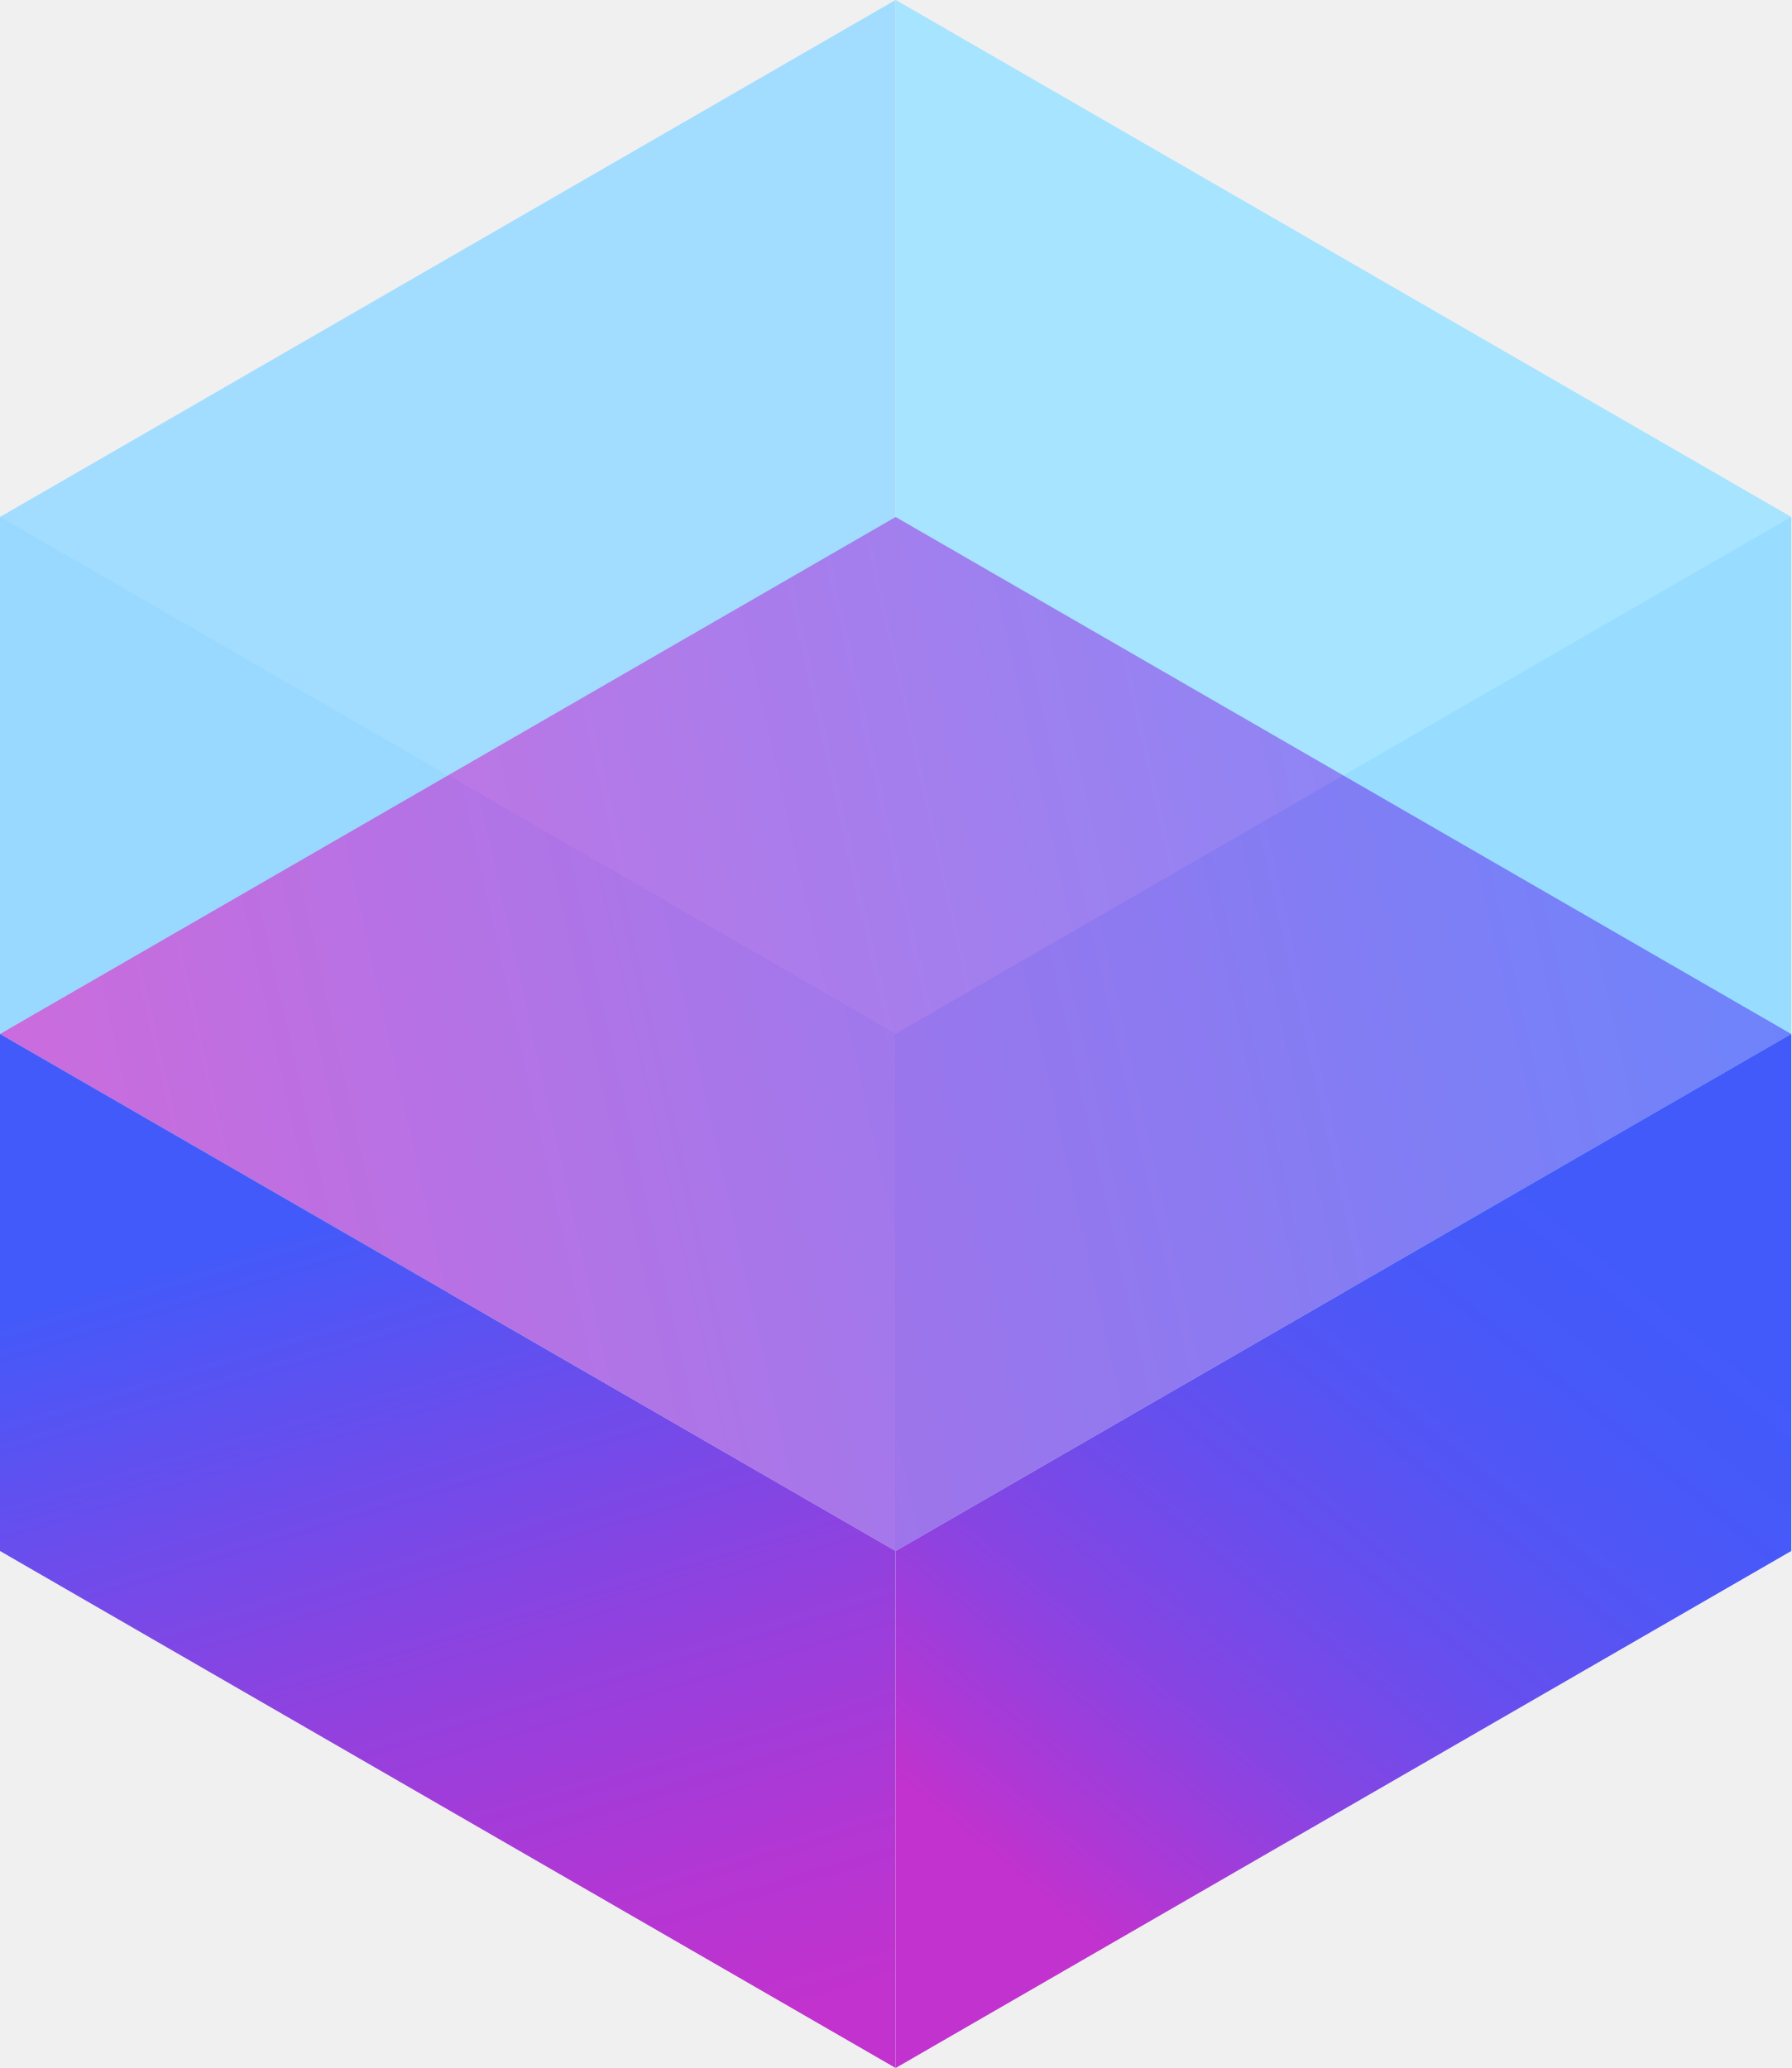
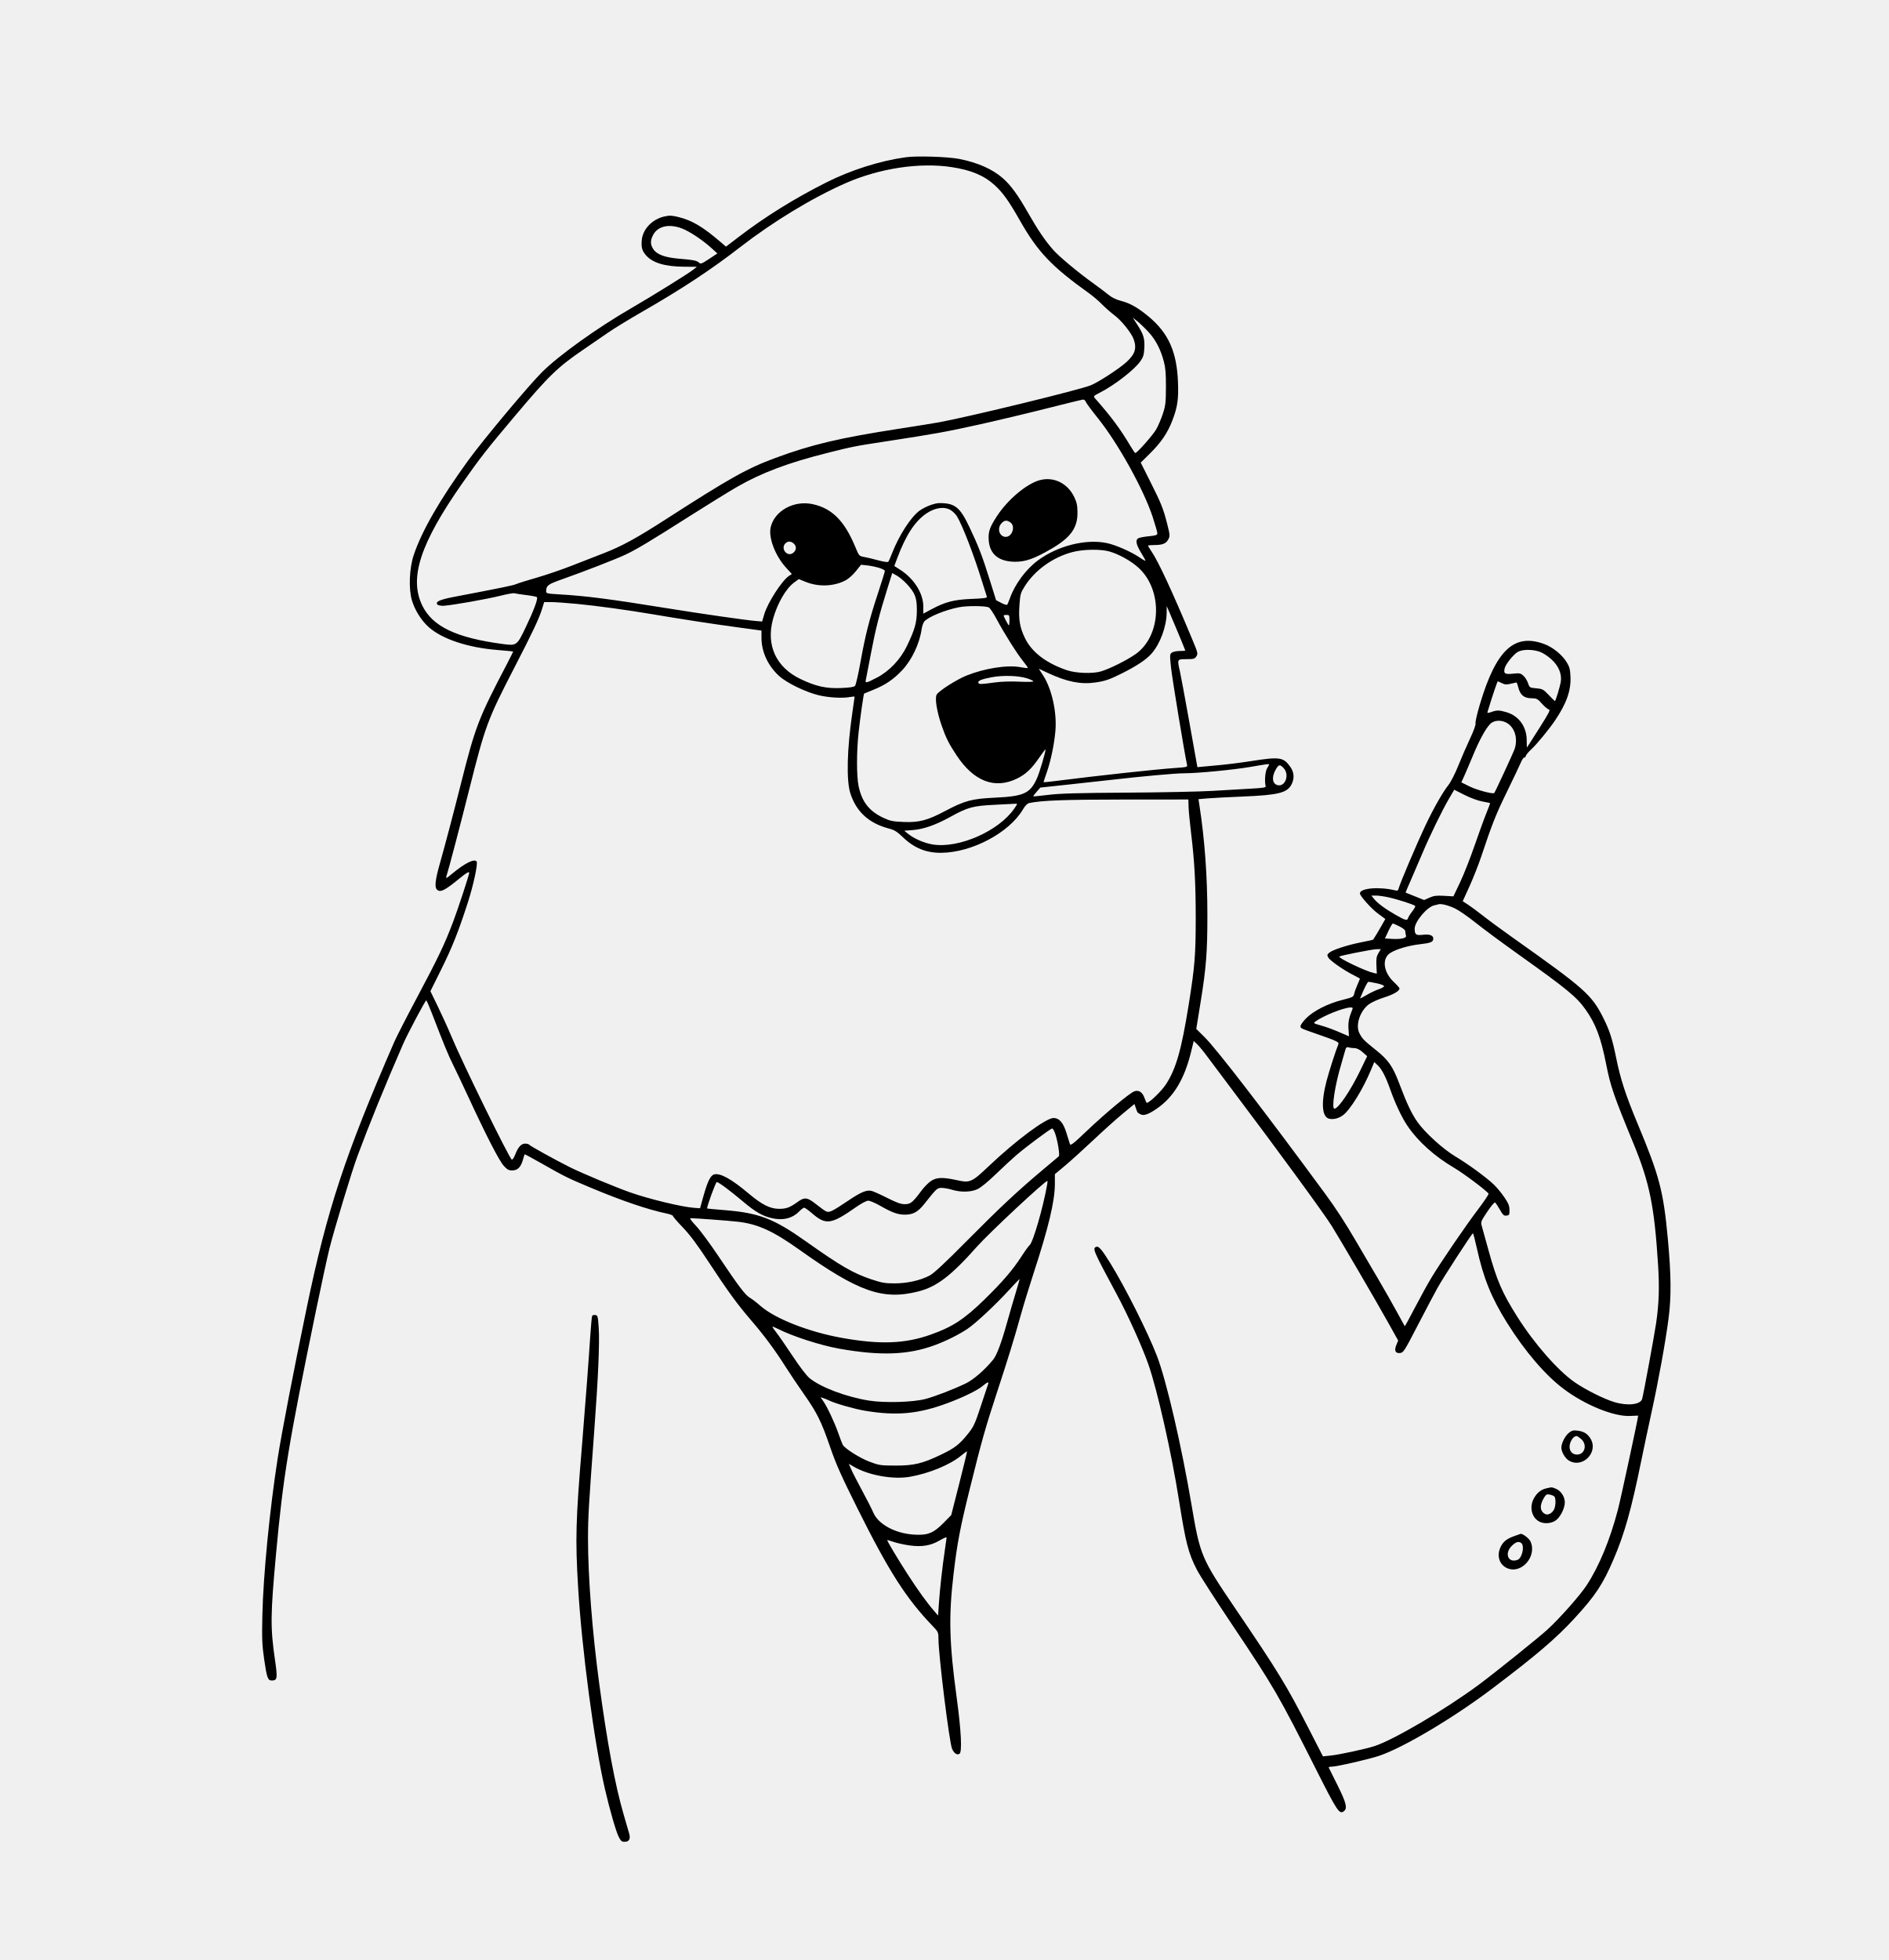
- <svg xmlns="http://www.w3.org/2000/svg" viewBox="0 0 745.2 860.48">
-   <defs>
-     <style>.cls-1{fill:#80d8ff;}.cls-2{fill:#7acfff;}.cls-3{fill:url(#linear-gradient);}.cls-4{fill:#e4f0fe;}.cls-4,.cls-6,.cls-8{opacity:0.3;}.cls-5{fill:url(#linear-gradient-2);}.cls-6{fill:#d0e6ff;}.cls-7{fill:url(#linear-gradient-3);}.cls-8{fill:#fff;}</style>
-     <linearGradient id="linear-gradient" x1="13.95" y1="510.41" x2="741.2" y2="347.85" gradientUnits="userSpaceOnUse">
-       <stop offset="0" stop-color="#c132ce" />
-       <stop offset="1" stop-color="#425afa" />
-     </linearGradient>
-     <linearGradient id="linear-gradient-2" x1="143.26" y1="502.2" x2="250.53" y2="859.03" gradientUnits="userSpaceOnUse">
-       <stop offset="0" stop-color="#425afa" />
-       <stop offset="0.16" stop-color="#5a52f2" />
-       <stop offset="0.55" stop-color="#9241de" />
-       <stop offset="0.84" stop-color="#b436d3" />
-       <stop offset="1" stop-color="#c132ce" />
-     </linearGradient>
-     <linearGradient id="linear-gradient-3" x1="438.57" y1="792.99" x2="676.22" y2="501.42" gradientUnits="userSpaceOnUse">
-       <stop offset="0" stop-color="#c132ce" />
-       <stop offset="0.1" stop-color="#ab39d6" />
-       <stop offset="0.28" stop-color="#8545e3" />
-       <stop offset="0.47" stop-color="#684eed" />
-       <stop offset="0.65" stop-color="#5355f4" />
-       <stop offset="0.83" stop-color="#4659f9" />
-       <stop offset="1" stop-color="#425afa" />
-     </linearGradient>
-   </defs>
-   <g id="Layer_2" data-name="Layer 2">
-     <g id="Layer_1-2" data-name="Layer 1">
-       <polygon class="cls-1" points="745.2 645.36 372.6 430.24 372.6 0 745.2 215.12 745.2 645.36" />
-       <polygon class="cls-2" points="0 645.36 372.6 430.24 372.6 0 0 215.12 0 645.36" />
-       <polygon class="cls-3" points="372.6 645.36 745.2 430.24 372.6 215.12 0 430.24 372.6 645.36" />
-       <polygon class="cls-4" points="372.6 860.48 0 645.36 0 215.12 372.6 430.24 372.6 860.48" />
-       <polygon class="cls-5" points="0 645.36 372.6 860.48 372.6 860.48 372.6 645.36 0 430.24 0 645.36" />
-       <polygon class="cls-6" points="372.6 860.48 745.2 645.36 745.2 215.12 372.6 430.24 372.6 860.48" />
-       <polygon class="cls-7" points="745.2 645.36 372.6 860.48 372.6 860.48 372.6 645.36 745.2 430.24 745.2 645.36" />
-       <polygon class="cls-8" points="372.6 430.24 745.2 215.12 372.6 0 0 215.12 372.6 430.24" />
-     </g>
-   </g>
+ <svg xmlns="http://www.w3.org/2000/svg" id="svg" version="1.1" width="1622" height="1683">
+   <path d="M778.000 135.021 C 755.781 138.102,731.050 145.928,709.797 156.602 C 682.481 170.321,657.294 185.975,634.514 203.392 L 623.528 211.791 618.684 207.646 C 603.395 194.562,594.385 189.249,582.517 186.321 C 576.996 184.958,575.065 184.891,570.541 185.903 C 560.275 188.201,552.122 196.672,551.229 205.970 C 550.624 212.261,551.365 215.092,554.630 218.972 C 560.341 225.759,571.140 228.974,588.434 229.036 L 598.500 229.072 595.793 231.286 C 591.722 234.616,560.686 253.911,542.001 264.728 C 512.879 281.588,480.295 304.922,465.693 319.375 C 454.346 330.606,414.753 377.926,402.184 395.279 C 377.814 428.923,362.418 455.636,355.374 476.500 C 351.528 487.890,350.831 505.794,353.847 515.722 C 356.448 524.287,362.187 533.278,368.589 538.821 C 380.205 548.878,401.785 556.024,426.755 558.082 C 434.315 558.705,440.597 559.301,440.717 559.407 C 440.836 559.513,438.469 564.302,435.458 570.050 C 410.848 617.024,408.307 623.632,395.864 673.000 C 389.224 699.350,382.582 724.491,377.444 742.725 C 373.845 755.501,373.177 761.777,375.200 763.800 C 378.088 766.688,381.973 764.750,395.302 753.777 C 400.509 749.490,403.000 748.098,403.000 749.476 C 403.000 751.137,393.288 780.700,389.195 791.500 C 381.853 810.871,376.374 822.362,358.393 856.108 C 349.422 872.942,340.538 890.267,338.650 894.608 C 296.346 991.869,280.982 1038.476,263.526 1122.500 C 251.960 1178.167,242.007 1229.760,238.475 1252.343 C 231.650 1295.991,226.093 1352.791,225.350 1386.500 C 224.891 1407.326,225.093 1412.386,226.880 1424.760 C 229.177 1440.661,230.015 1443.000,233.413 1443.000 C 238.209 1443.000,238.491 1441.178,236.166 1425.212 C 232.144 1397.590,232.249 1386.920,237.057 1334.500 C 243.161 1267.941,247.763 1239.906,271.361 1125.500 C 276.012 1102.950,281.235 1078.875,282.968 1072.000 C 287.307 1054.779,302.155 1005.760,306.896 993.000 C 317.449 964.599,330.534 932.477,346.207 896.500 C 349.945 887.920,365.273 859.025,366.095 859.010 C 366.422 859.005,368.635 864.063,371.013 870.250 C 381.152 896.633,385.112 906.266,388.978 913.956 C 391.234 918.442,397.358 931.361,402.588 942.665 C 417.548 974.996,428.705 996.668,432.626 1001.007 C 435.599 1004.298,436.885 1005.000,439.942 1005.000 C 444.532 1005.000,447.309 1002.266,449.085 996.000 C 449.787 993.525,450.464 991.353,450.591 991.173 C 450.717 990.993,457.499 994.647,465.660 999.293 C 484.695 1010.127,487.330 1011.432,506.266 1019.393 C 533.838 1030.986,556.104 1038.579,572.750 1042.066 C 575.638 1042.671,578.000 1043.615,578.000 1044.165 C 578.000 1044.715,581.806 1049.120,586.457 1053.956 C 592.535 1060.273,598.767 1068.621,608.606 1083.623 C 624.936 1108.525,633.284 1119.970,645.262 1133.883 C 656.357 1146.770,665.588 1159.220,674.638 1173.500 C 678.471 1179.550,685.569 1190.125,690.411 1197.000 C 701.714 1213.050,705.467 1220.625,712.994 1242.577 C 717.959 1257.057,722.439 1267.122,736.320 1294.973 C 763.296 1349.102,778.138 1372.357,800.750 1395.927 C 805.891 1401.285,806.001 1401.525,806.026 1407.450 C 806.086 1421.681,815.409 1496.727,817.744 1501.785 C 819.516 1505.622,821.979 1507.252,824.054 1505.960 C 826.463 1504.461,825.555 1486.216,821.640 1457.473 C 815.246 1410.536,814.678 1387.828,818.990 1351.500 C 822.169 1324.708,824.580 1312.095,833.062 1277.872 C 843.118 1237.301,846.282 1226.070,855.985 1196.500 C 866.049 1165.832,870.768 1150.527,876.493 1130.000 C 879.023 1120.925,883.973 1104.725,887.491 1094.000 C 900.489 1054.379,906.000 1031.322,906.000 1016.557 L 906.000 1008.215 914.750 1000.913 C 919.563 996.896,930.475 987.025,939.000 978.977 C 947.525 970.930,958.967 960.665,964.427 956.168 L 974.355 947.991 975.585 951.570 C 976.980 955.627,976.759 955.344,979.727 956.888 C 982.389 958.272,986.498 956.817,993.464 952.025 C 1007.969 942.045,1017.257 926.679,1022.985 903.185 L 1025.256 893.871 1028.224 896.685 C 1029.856 898.233,1033.511 902.648,1036.346 906.495 C 1039.181 910.342,1048.967 923.396,1058.093 935.503 C 1096.862 986.931,1137.017 1041.826,1143.677 1052.500 C 1151.211 1064.576,1181.448 1116.328,1191.760 1134.797 L 1200.859 1151.094 1199.385 1154.620 C 1197.288 1159.639,1198.338 1162.195,1202.335 1161.807 C 1205.386 1161.511,1205.939 1160.652,1217.668 1138.000 C 1224.360 1125.075,1231.968 1110.675,1234.575 1106.000 C 1239.863 1096.514,1264.184 1059.028,1265.061 1059.011 C 1265.370 1059.005,1266.879 1064.737,1268.415 1071.750 C 1274.031 1097.398,1280.928 1114.412,1294.482 1136.048 C 1309.735 1160.395,1327.104 1180.669,1342.925 1192.592 C 1361.227 1206.384,1386.037 1216.493,1399.964 1215.834 C 1403.836 1215.650,1407.003 1215.520,1407.002 1215.545 C 1406.872 1218.142,1391.923 1287.487,1389.565 1296.435 C 1382.679 1322.558,1373.405 1344.952,1362.738 1361.213 C 1356.942 1370.049,1339.550 1389.683,1328.934 1399.374 C 1321.242 1406.397,1283.396 1436.784,1269.942 1446.740 C 1241.266 1467.962,1197.044 1493.968,1180.500 1499.340 C 1172.817 1501.835,1150.281 1506.694,1142.869 1507.454 L 1136.238 1508.134 1124.057 1484.406 C 1104.697 1446.694,1098.087 1435.885,1060.375 1380.277 C 1031.914 1338.311,1030.689 1335.409,1023.523 1293.000 C 1014.809 1241.437,1001.771 1185.279,993.603 1164.130 C 985.824 1143.987,966.061 1104.711,953.611 1084.654 C 946.296 1072.869,943.667 1069.807,941.557 1070.617 C 938.093 1071.946,938.735 1073.435,959.188 1111.500 C 969.012 1129.783,981.109 1156.619,986.459 1172.000 C 994.078 1193.901,1006.142 1247.456,1012.476 1287.500 C 1018.449 1325.255,1020.607 1333.619,1028.145 1348.232 C 1030.491 1352.779,1043.715 1373.375,1057.532 1394.000 C 1094.492 1449.172,1097.732 1454.752,1130.406 1519.500 C 1148.798 1555.945,1150.438 1558.371,1154.440 1555.050 C 1157.389 1552.603,1156.155 1547.787,1148.789 1532.988 C 1144.822 1525.019,1141.410 1518.162,1141.205 1517.750 C 1141.001 1517.337,1142.146 1517.000,1143.750 1517.000 C 1147.937 1517.000,1176.191 1510.520,1184.746 1507.597 C 1205.737 1500.427,1248.563 1474.952,1281.500 1450.044 C 1319.990 1420.937,1336.162 1407.125,1352.464 1389.433 C 1370.142 1370.247,1376.647 1360.410,1385.829 1338.978 C 1395.210 1317.080,1400.995 1296.585,1409.391 1255.500 C 1411.864 1243.400,1415.917 1224.275,1418.398 1213.000 C 1424.415 1185.653,1430.482 1152.226,1433.099 1132.000 C 1435.498 1113.459,1435.329 1094.818,1432.483 1064.000 C 1428.679 1022.821,1425.281 1009.851,1406.540 965.000 C 1396.246 940.364,1391.756 926.578,1388.051 908.228 C 1384.810 892.181,1382.394 884.696,1377.001 873.987 C 1366.995 854.118,1361.187 848.971,1299.460 805.260 C 1290.087 798.623,1278.612 790.188,1273.960 786.516 C 1269.307 782.844,1263.427 778.491,1260.893 776.844 L 1256.286 773.849 1262.052 761.174 C 1265.224 754.203,1269.705 742.875,1272.010 736.000 C 1281.730 707.012,1284.702 699.504,1294.005 680.424 C 1299.389 669.382,1304.794 658.026,1306.015 655.188 C 1307.236 652.349,1308.599 650.252,1309.045 650.528 C 1309.491 650.804,1310.133 650.158,1310.471 649.092 C 1310.809 648.027,1312.806 645.601,1314.909 643.701 C 1319.599 639.464,1330.205 626.591,1335.672 618.500 C 1345.442 604.041,1349.386 592.838,1348.851 581.068 C 1348.556 574.581,1348.017 572.562,1345.489 568.473 C 1341.616 562.208,1333.698 555.779,1326.573 553.113 C 1300.605 543.397,1285.025 557.888,1271.033 604.770 C 1268.692 612.616,1267.013 619.942,1267.303 621.050 C 1267.624 622.277,1265.765 627.455,1262.552 634.283 C 1259.650 640.452,1255.116 650.892,1252.477 657.483 C 1249.723 664.359,1246.079 671.489,1243.926 674.213 C 1238.947 680.512,1231.227 694.114,1224.061 709.212 C 1217.287 723.486,1202.447 758.372,1201.436 762.399 C 1200.875 764.633,1200.323 765.047,1198.514 764.593 C 1184.894 761.174,1168.000 762.574,1168.000 767.121 C 1168.000 769.315,1177.800 780.278,1183.508 784.468 L 1189.830 789.109 1186.606 794.805 C 1184.007 799.398,1181.017 804.376,1179.379 806.840 C 1179.255 807.027,1174.757 808.032,1169.383 809.072 C 1157.679 811.339,1144.882 815.465,1141.789 817.969 C 1139.795 819.585,1139.690 820.053,1140.844 822.209 C 1142.266 824.865,1154.464 833.347,1162.750 837.440 C 1165.638 838.867,1168.000 840.194,1168.000 840.390 C 1168.000 840.586,1167.024 842.940,1165.832 845.623 C 1164.639 848.305,1163.397 851.784,1163.071 853.354 C 1162.516 856.026,1161.869 856.361,1152.989 858.580 C 1140.570 861.683,1128.103 867.992,1121.863 874.331 C 1119.188 877.048,1117.000 880.062,1117.000 881.029 C 1117.000 883.017,1116.639 882.843,1131.500 888.027 C 1148.552 893.974,1150.294 894.826,1149.443 896.800 C 1147.458 901.405,1141.610 919.567,1139.397 928.000 C 1134.501 946.651,1135.289 959.031,1141.471 960.582 C 1145.244 961.529,1149.856 960.347,1153.635 957.465 C 1159.808 952.757,1170.652 935.150,1177.500 918.719 L 1180.326 911.938 1183.256 914.719 C 1186.882 918.160,1190.195 924.559,1194.147 935.756 C 1198.398 947.801,1204.034 959.687,1208.872 966.811 C 1217.953 980.184,1231.983 992.805,1248.715 1002.652 C 1257.051 1007.558,1276.934 1022.466,1278.482 1024.971 C 1278.780 1025.454,1274.820 1031.396,1269.680 1038.175 C 1258.858 1052.450,1237.825 1083.225,1229.478 1097.000 C 1226.312 1102.225,1219.908 1113.836,1215.247 1122.803 C 1210.586 1131.770,1206.659 1138.970,1206.520 1138.803 C 1206.382 1138.636,1203.210 1132.875,1199.473 1126.000 C 1195.735 1119.125,1188.306 1106.075,1182.963 1097.000 C 1177.621 1087.925,1169.302 1073.750,1164.477 1065.500 C 1155.226 1049.681,1147.235 1037.407,1138.114 1025.000 C 1085.752 953.781,1044.922 900.767,1034.527 890.500 L 1027.439 883.500 1031.171 860.500 C 1035.959 830.986,1037.002 817.552,1036.990 785.550 C 1036.977 752.203,1034.724 721.256,1030.132 691.364 L 1029.343 686.228 1036.921 685.570 C 1041.090 685.207,1054.625 684.495,1067.000 683.985 C 1098.294 682.698,1105.764 680.801,1109.418 673.216 C 1111.921 668.021,1111.446 662.916,1108.020 658.186 C 1102.218 650.177,1099.003 649.713,1075.130 653.441 C 1066.534 654.783,1054.100 656.368,1047.500 656.962 C 1040.900 657.556,1033.906 658.203,1031.958 658.398 L 1028.416 658.754 1021.594 620.627 C 1017.842 599.657,1014.155 579.800,1013.401 576.500 C 1010.979 565.904,1010.928 566.000,1018.977 566.000 C 1025.237 566.000,1026.115 565.754,1027.526 563.601 C 1029.017 561.325,1028.834 560.569,1023.943 548.851 C 1006.754 507.671,994.839 482.011,988.871 473.320 C 987.292 471.021,986.000 468.883,986.000 468.570 C 986.000 468.256,988.446 468.000,991.435 468.000 C 998.539 468.000,1001.555 466.760,1003.472 463.054 C 1004.937 460.221,1004.873 459.360,1002.498 449.990 C 999.136 436.731,997.430 432.467,987.840 413.361 L 979.740 397.221 987.790 389.267 C 997.233 379.938,1002.807 371.725,1006.876 361.144 C 1011.359 349.488,1012.333 342.773,1011.722 327.749 C 1010.677 302.056,1003.553 286.115,986.852 272.096 C 977.677 264.395,970.659 260.370,963.000 258.418 C 958.623 257.302,955.030 255.556,952.000 253.073 C 949.525 251.045,944.125 246.968,940.000 244.013 C 925.940 233.940,909.510 220.254,904.361 214.327 C 897.188 206.072,891.495 197.645,882.669 182.219 C 874.025 167.113,868.112 159.029,861.358 153.083 C 852.410 145.208,839.741 139.597,823.850 136.474 C 814.082 134.553,787.452 133.710,778.000 135.021 M817.176 143.470 C 834.131 146.026,845.195 150.670,854.421 159.102 C 861.378 165.460,866.474 172.605,875.896 189.213 C 891.274 216.320,903.066 228.730,935.500 251.938 C 938.800 254.299,943.759 258.542,946.520 261.366 C 949.281 264.190,954.100 268.424,957.229 270.776 C 963.266 275.315,971.696 285.810,973.665 291.237 C 976.489 299.025,974.913 304.060,967.517 310.877 C 961.477 316.445,943.331 328.233,936.700 330.898 C 926.893 334.838,834.018 357.485,807.000 362.525 C 802.875 363.294,787.575 365.763,773.000 368.011 C 721.345 375.978,697.198 381.667,666.000 393.220 C 641.428 402.320,627.170 410.306,571.322 446.254 C 546.642 462.140,533.734 469.175,518.500 475.043 C 512.450 477.373,500.300 482.113,491.500 485.575 C 482.700 489.038,468.975 493.735,461.000 496.013 C 453.025 498.290,445.150 500.754,443.500 501.487 C 440.806 502.684,432.624 504.370,390.108 512.488 C 377.495 514.897,373.409 516.809,375.789 519.189 C 376.450 519.850,378.906 520.279,381.246 520.141 C 388.357 519.724,418.850 514.327,429.838 511.541 C 435.523 510.100,440.923 509.146,441.838 509.422 C 442.752 509.698,447.301 510.389,451.947 510.958 C 456.592 511.528,460.726 512.332,461.133 512.747 C 462.280 513.914,458.465 524.198,451.488 538.749 C 443.952 554.467,443.768 554.599,431.610 552.971 C 391.688 547.627,371.472 537.946,362.689 519.968 C 351.174 496.397,360.939 466.556,397.035 415.000 C 412.179 393.371,418.297 385.553,442.819 356.500 C 471.861 322.091,479.001 315.218,502.000 299.532 C 508.325 295.218,517.550 288.884,522.500 285.456 C 527.450 282.027,540.500 274.053,551.500 267.735 C 585.626 248.134,610.780 231.548,635.857 212.111 C 664.004 190.295,697.690 169.863,726.196 157.318 C 755.230 144.540,789.584 139.311,817.176 143.470 M585.516 196.092 C 591.995 198.516,603.181 205.907,610.817 212.810 L 616.135 217.617 609.029 222.342 C 602.819 226.472,601.741 226.884,600.472 225.615 C 598.608 223.751,595.847 223.198,582.970 222.108 C 570.708 221.070,563.836 218.418,560.889 213.586 C 558.573 209.787,558.508 206.839,560.643 202.340 C 564.459 194.299,574.190 191.854,585.516 196.092 M986.339 284.999 C 992.534 291.691,996.859 299.996,999.620 310.500 C 1001.035 315.885,1001.443 320.961,1001.388 332.500 C 1001.324 345.933,1001.040 348.336,998.668 355.500 C 997.211 359.900,994.644 365.883,992.963 368.796 C 990.160 373.654,976.597 389.000,975.107 389.000 C 974.755 389.000,972.936 386.413,971.064 383.250 C 962.264 368.381,954.494 357.919,940.294 341.815 C 938.941 340.281,939.284 339.890,944.154 337.422 C 957.035 330.895,974.188 317.654,979.436 310.187 C 981.906 306.672,982.508 304.695,982.827 299.048 C 983.291 290.849,982.203 287.171,976.879 278.935 L 972.867 272.726 976.821 275.858 C 978.996 277.581,983.279 281.694,986.339 284.999 M932.466 344.892 C 932.796 345.933,937.505 352.310,942.931 359.063 C 960.255 380.629,982.236 420.232,989.995 443.863 C 992.198 450.571,994.000 456.887,994.000 457.900 C 994.000 459.453,992.869 459.853,986.781 460.453 C 982.810 460.844,978.760 461.593,977.781 462.117 C 974.976 463.619,975.670 467.426,980.057 474.592 C 982.288 478.238,983.965 481.369,983.783 481.550 C 983.602 481.731,981.439 480.499,978.977 478.810 C 971.718 473.834,958.493 467.998,950.728 466.344 C 932.722 462.510,908.352 468.639,891.349 481.278 C 881.113 488.886,871.769 501.491,867.463 513.500 C 866.476 516.250,865.377 518.844,865.020 519.265 C 864.663 519.685,862.375 518.976,859.935 517.687 L 855.500 515.345 849.897 497.423 C 843.610 477.310,840.398 468.984,832.582 452.539 C 824.455 435.440,820.152 432.000,806.895 432.000 C 802.721 432.000,795.094 434.840,790.168 438.228 C 782.612 443.427,772.092 459.647,765.996 475.500 C 764.727 478.800,763.334 481.901,762.902 482.392 C 762.451 482.904,758.793 482.372,754.308 481.141 C 750.014 479.963,744.553 478.661,742.173 478.249 C 737.873 477.505,737.826 477.450,734.509 469.450 C 725.289 447.211,714.514 436.448,697.907 432.887 C 681.860 429.445,665.196 438.617,661.934 452.687 C 659.850 461.674,665.781 477.223,675.241 487.574 L 680.099 492.889 677.667 494.482 C 671.587 498.467,659.255 517.620,656.357 527.583 L 654.587 533.667 649.544 533.261 C 640.645 532.545,602.398 527.049,571.000 521.974 C 523.943 514.368,503.172 511.703,480.750 510.393 C 469.661 509.745,469.004 509.588,469.070 507.603 C 469.234 502.718,470.486 501.779,482.560 497.495 C 502.837 490.300,528.658 480.257,537.278 476.212 C 546.745 471.770,558.015 464.996,595.000 441.518 C 609.575 432.265,626.815 421.644,633.310 417.916 C 654.013 406.032,676.929 397.397,709.593 389.172 C 732.642 383.368,733.794 383.140,761.000 378.984 C 802.618 372.627,813.122 370.725,841.500 364.406 C 857.450 360.854,883.550 354.634,899.500 350.583 C 915.450 346.532,929.257 343.168,930.183 343.108 C 931.108 343.049,932.135 343.851,932.466 344.892 M892.842 412.351 C 881.550 415.485,865.384 429.122,856.191 443.269 C 849.922 452.917,848.662 456.652,849.195 464.016 C 850.059 475.965,857.966 482.346,871.934 482.369 C 880.955 482.384,888.313 479.745,903.000 471.227 C 919.534 461.637,925.553 453.257,925.430 440.000 C 925.375 433.991,924.820 431.371,922.640 426.818 C 916.919 414.870,904.861 409.016,892.842 412.351 M816.582 438.050 C 818.406 439.178,820.785 441.541,821.869 443.300 C 826.591 450.971,836.421 476.465,843.459 499.292 C 845.459 505.778,847.324 511.681,847.604 512.410 C 848.005 513.454,845.292 513.845,834.806 514.252 C 819.603 514.842,811.968 516.784,800.250 523.044 L 793.000 526.917 792.999 520.709 C 792.998 509.537,785.061 496.903,773.295 489.341 L 768.091 485.997 770.620 479.248 C 778.004 459.548,785.675 447.760,795.514 440.990 C 803.009 435.834,811.155 434.697,816.582 438.050 M867.777 448.557 C 872.357 451.764,869.426 461.000,863.829 461.000 C 858.341 461.000,856.057 453.697,860.174 449.314 C 862.719 446.605,864.709 446.407,867.777 448.557 M682.051 467.051 C 684.317 469.317,683.959 472.588,681.208 474.750 C 676.219 478.672,670.060 471.083,674.571 466.571 C 676.726 464.417,679.602 464.602,682.051 467.051 M953.068 473.596 C 961.427 476.053,971.765 481.888,978.023 487.682 C 998.999 507.102,997.514 546.164,975.207 561.760 C 967.681 567.023,952.827 574.413,945.489 576.546 C 938.358 578.619,924.154 578.126,916.500 575.540 C 898.580 569.486,886.207 560.059,880.344 547.994 C 875.864 538.775,874.705 531.910,875.567 519.717 C 876.243 510.152,876.537 509.108,880.168 503.355 C 888.887 489.541,904.432 478.413,921.111 474.045 C 930.508 471.584,945.505 471.374,953.068 473.596 M754.750 487.518 C 757.638 488.376,760.000 489.593,760.000 490.223 C 760.000 490.853,757.298 499.569,753.997 509.591 C 746.499 532.350,743.172 545.492,738.959 569.000 C 737.135 579.175,735.066 588.141,734.362 588.924 C 733.459 589.928,729.893 590.478,722.256 590.793 C 709.440 591.321,700.531 589.322,687.324 582.956 C 666.483 572.909,657.795 553.884,663.895 531.649 C 667.577 518.229,674.971 505.401,682.006 500.227 L 686.058 497.247 691.774 499.570 C 702.852 504.072,715.826 503.657,726.000 498.474 C 728.610 497.144,732.390 493.821,735.000 490.563 L 739.500 484.945 744.500 485.452 C 747.250 485.731,751.862 486.661,754.750 487.518 M778.482 501.084 C 785.935 509.052,787.499 513.043,787.464 524.000 C 787.430 534.608,785.842 540.305,778.878 554.805 C 773.387 566.239,763.765 576.339,753.055 581.910 C 744.289 586.471,743.022 586.783,743.557 584.250 C 743.761 583.288,745.734 573.050,747.941 561.500 C 752.085 539.820,755.077 528.013,762.186 505.276 L 766.321 492.053 770.235 494.252 C 772.388 495.462,776.099 498.537,778.482 501.084 M495.200 518.515 C 512.771 520.202,539.195 523.822,561.000 527.528 C 584.812 531.576,611.220 535.633,633.250 538.628 L 654.000 541.448 654.000 547.635 C 654.000 559.729,659.657 571.910,669.299 580.579 C 675.925 586.536,692.157 594.393,703.242 597.009 C 712.088 599.096,723.663 599.717,730.347 598.463 C 732.356 598.086,734.000 598.008,734.000 598.289 C 734.000 598.571,733.117 604.808,732.037 612.151 C 727.456 643.304,726.808 670.318,730.378 681.310 C 735.522 697.148,746.354 706.992,763.570 711.476 C 768.215 712.686,770.453 714.079,775.418 718.846 C 785.215 728.254,795.443 732.407,808.500 732.280 C 834.749 732.026,866.700 715.076,878.500 695.146 C 880.496 691.775,882.336 689.902,884.000 689.549 C 894.629 687.295,914.223 686.566,965.076 686.534 L 1020.653 686.500 1020.828 692.799 C 1020.924 696.264,1021.895 706.389,1022.985 715.299 C 1025.918 739.270,1026.968 758.400,1026.976 788.000 C 1026.984 819.820,1026.169 829.987,1021.033 862.100 C 1014.698 901.712,1010.058 917.931,1001.226 931.345 C 997.512 936.987,987.117 946.997,984.969 946.999 C 984.677 947.000,983.777 945.098,982.969 942.774 C 981.225 937.757,977.971 935.680,974.137 937.138 C 970.072 938.684,948.962 956.271,933.645 970.874 C 921.840 982.128,919.490 983.965,918.923 982.383 C 918.553 981.347,917.238 977.148,916.003 973.051 C 913.304 964.102,909.791 960.000,904.826 960.000 C 898.403 960.000,872.567 979.200,849.324 1001.247 C 834.507 1015.301,833.177 1015.884,821.726 1013.354 C 809.646 1010.685,804.192 1010.900,799.379 1014.236 C 797.208 1015.741,793.676 1019.341,791.531 1022.236 C 783.934 1032.487,782.083 1034.000,777.142 1034.000 C 773.732 1034.000,770.174 1032.737,762.088 1028.654 C 756.265 1025.713,750.217 1022.993,748.649 1022.610 C 744.335 1021.553,739.497 1023.559,728.500 1030.963 C 714.872 1040.138,712.235 1041.428,709.576 1040.217 C 708.396 1039.679,704.560 1036.935,701.051 1034.119 C 693.582 1028.125,691.009 1027.762,685.304 1031.895 C 678.495 1036.827,675.404 1038.000,669.209 1038.000 C 661.503 1038.000,654.345 1034.408,643.000 1024.848 C 628.269 1012.435,618.690 1007.108,613.459 1008.421 C 610.265 1009.223,607.745 1014.294,604.132 1027.190 L 601.243 1037.500 596.372 1037.157 C 585.709 1036.406,557.888 1029.712,541.421 1023.935 C 528.579 1019.429,500.002 1007.503,489.500 1002.267 C 477.070 996.070,455.047 983.884,454.408 982.851 C 454.119 982.383,452.591 982.000,451.014 982.000 C 447.629 982.000,444.922 985.018,442.412 991.592 C 441.472 994.053,440.207 995.922,439.601 995.743 C 437.620 995.161,396.695 911.680,387.518 889.500 C 385.014 883.450,379.975 872.338,376.319 864.808 L 369.672 851.115 378.763 832.808 C 388.426 813.350,393.689 800.129,401.865 774.780 C 406.592 760.126,410.557 741.710,409.391 739.824 C 407.631 736.975,399.129 741.197,388.155 750.369 C 383.071 754.619,382.617 754.756,383.603 751.750 C 385.436 746.158,394.831 710.393,403.107 677.504 C 416.812 623.044,418.663 618.055,441.780 573.270 C 457.566 542.689,463.012 531.134,465.594 522.750 L 467.365 517.000 473.433 517.003 C 476.770 517.005,486.565 517.685,495.200 518.515 M849.210 521.518 C 850.150 521.884,853.176 526.406,855.933 531.566 C 862.613 544.067,873.451 561.245,878.818 567.836 C 881.207 570.770,882.977 573.356,882.750 573.583 C 882.524 573.809,879.675 573.498,876.419 572.890 C 865.205 570.798,845.795 573.812,830.153 580.075 C 821.685 583.466,806.697 592.983,804.545 596.335 C 802.708 599.197,804.576 611.014,808.766 623.035 C 812.477 633.685,814.831 638.386,821.524 648.521 C 836.350 670.968,854.353 677.892,873.530 668.525 C 880.890 664.930,886.032 660.103,892.371 650.837 C 895.467 646.312,897.999 643.035,897.997 643.555 C 897.991 645.981,892.878 663.218,890.726 668.067 C 884.865 681.274,879.509 683.770,854.522 684.938 C 834.659 685.867,828.470 687.528,811.691 696.435 C 796.636 704.428,789.325 706.353,776.100 705.808 C 766.756 705.423,764.537 704.972,758.816 702.295 C 746.560 696.559,740.295 688.598,737.440 675.131 C 735.608 666.487,735.624 645.041,737.474 628.480 C 739.049 614.386,741.697 595.915,742.192 595.564 C 742.362 595.444,745.961 593.960,750.191 592.266 C 760.373 588.188,767.567 583.287,774.941 575.404 C 783.170 566.607,789.764 552.712,791.533 540.439 C 791.924 537.722,792.977 534.664,793.872 533.642 C 797.372 529.647,811.541 523.810,823.500 521.437 C 830.327 520.082,845.641 520.130,849.210 521.518 M1011.588 542.824 C 1015.115 551.252,1018.000 558.339,1018.000 558.574 C 1018.000 558.808,1015.836 559.000,1013.191 559.000 C 1010.546 559.000,1007.526 559.626,1006.479 560.392 C 1004.677 561.710,1004.638 562.389,1005.745 573.142 C 1006.663 582.059,1017.331 646.785,1019.500 656.604 C 1019.940 658.596,1019.448 658.743,1010.232 659.384 C 991.942 660.656,946.091 665.641,904.019 670.930 C 899.904 671.448,896.445 671.778,896.331 671.664 C 896.218 671.551,897.434 667.757,899.035 663.234 C 902.443 653.603,905.526 638.790,906.471 627.500 C 907.810 611.518,903.370 591.525,895.925 580.005 L 892.183 574.215 900.341 578.010 C 916.331 585.446,928.204 587.815,940.642 586.051 C 949.099 584.851,953.149 583.456,963.986 578.007 C 976.591 571.670,984.507 566.367,989.021 561.238 C 996.460 552.787,1001.906 538.028,1002.024 526.000 L 1002.078 520.500 1003.627 524.000 C 1004.479 525.925,1008.061 534.396,1011.588 542.824 M867.000 532.500 C 867.000 534.975,866.784 537.000,866.520 537.000 C 866.019 537.000,862.000 529.479,862.000 528.540 C 862.000 528.243,863.125 528.000,864.500 528.000 C 866.796 528.000,867.000 528.367,867.000 532.500 M1322.357 559.606 C 1325.072 560.531,1329.390 563.331,1332.537 566.208 C 1338.780 571.914,1341.616 578.879,1340.473 585.696 C 1339.782 589.812,1336.057 602.000,1335.489 602.000 C 1335.298 602.000,1332.896 599.646,1330.151 596.768 C 1325.497 591.889,1324.775 591.502,1319.426 591.018 C 1313.775 590.508,1313.672 590.442,1312.342 586.500 C 1311.600 584.300,1309.793 581.443,1308.326 580.152 C 1305.908 578.022,1305.070 577.867,1299.329 578.481 C 1292.404 579.223,1291.185 578.382,1292.367 573.675 C 1293.219 570.277,1299.723 562.140,1303.356 559.924 C 1307.299 557.520,1315.818 557.378,1322.357 559.606 M882.205 582.500 C 885.343 583.510,887.693 584.688,887.427 585.118 C 887.162 585.547,881.670 585.641,875.222 585.326 C 868.100 584.978,859.968 585.238,854.500 585.989 C 842.354 587.657,840.762 587.694,840.287 586.318 C 839.678 584.554,842.966 583.174,851.678 581.537 C 861.511 579.690,874.779 580.109,882.205 582.500 M1289.907 586.603 C 1292.552 587.923,1293.897 588.011,1297.503 587.103 C 1299.914 586.497,1302.130 586.000,1302.428 586.000 C 1302.727 586.000,1303.472 587.988,1304.084 590.418 C 1305.687 596.784,1308.959 599.479,1315.197 599.569 C 1319.890 599.637,1320.521 599.960,1324.368 604.263 C 1326.641 606.804,1329.310 609.022,1330.300 609.192 C 1331.772 609.444,1330.250 612.410,1321.934 625.500 C 1316.344 634.300,1311.653 641.631,1311.510 641.792 C 1311.367 641.952,1311.250 639.219,1311.250 635.718 C 1311.250 624.031,1304.562 614.729,1293.878 611.556 C 1287.617 609.697,1285.661 609.673,1280.838 611.396 C 1278.354 612.283,1277.284 612.349,1277.510 611.602 C 1281.797 597.437,1285.986 585.000,1286.468 585.000 C 1286.592 585.000,1288.139 585.722,1289.907 586.603 M1295.001 621.250 C 1301.285 625.540,1303.705 634.537,1300.878 643.101 C 1299.845 646.227,1284.228 679.959,1283.367 680.922 C 1282.328 682.084,1268.631 678.462,1262.304 675.352 L 1255.107 671.815 1257.660 666.157 C 1259.064 663.046,1262.446 655.124,1265.174 648.553 C 1270.616 635.447,1275.765 625.997,1279.776 621.750 C 1283.198 618.128,1290.094 617.901,1295.001 621.250 M1090.000 656.535 C 1090.000 656.830,1089.227 658.250,1088.282 659.692 C 1086.648 662.186,1085.914 671.272,1087.046 674.993 C 1087.426 676.243,1085.299 676.603,1074.000 677.199 C 1066.575 677.591,1051.950 678.448,1041.500 679.102 C 1031.050 679.757,997.975 680.438,968.000 680.616 C 926.209 680.863,910.497 681.305,900.624 682.510 C 893.543 683.375,887.622 683.951,887.467 683.791 C 887.313 683.631,888.607 681.873,890.343 679.884 L 893.500 676.269 918.500 673.587 C 932.250 672.113,949.125 670.256,956.000 669.462 C 980.690 666.609,1009.784 664.000,1016.898 664.000 C 1028.477 664.000,1059.250 661.044,1073.965 658.518 C 1089.312 655.883,1090.000 655.798,1090.000 656.535 M1102.548 659.646 C 1107.601 665.099,1104.062 675.499,1097.575 674.259 C 1092.615 673.311,1091.911 666.964,1096.019 660.210 C 1098.389 656.312,1099.378 656.226,1102.548 659.646 M1273.000 688.182 C 1276.575 688.845,1279.633 689.471,1279.795 689.573 C 1279.958 689.674,1278.545 693.524,1276.655 698.129 C 1274.766 702.733,1270.197 715.275,1266.503 726.000 C 1262.809 736.725,1257.200 750.942,1254.037 757.593 L 1248.288 769.686 1240.307 769.224 C 1233.771 768.846,1231.496 769.129,1227.734 770.793 L 1223.142 772.825 1215.321 769.688 C 1211.019 767.963,1207.397 766.511,1207.270 766.463 C 1207.144 766.414,1209.020 761.903,1211.438 756.437 C 1213.856 750.972,1218.374 740.471,1221.477 733.103 C 1228.027 717.549,1238.719 695.628,1244.788 685.311 L 1249.016 678.123 1257.758 682.550 C 1262.742 685.074,1269.294 687.495,1273.000 688.182 M871.105 694.348 C 857.884 713.564,823.717 728.647,801.302 725.162 C 793.845 724.002,784.967 720.142,779.578 715.715 L 776.657 713.315 784.078 712.740 C 793.222 712.033,803.489 708.433,816.000 701.546 C 831.412 693.063,835.532 691.951,855.000 691.018 C 862.975 690.636,870.534 690.251,871.798 690.162 C 874.076 690.001,874.070 690.038,871.105 694.348 M1192.688 770.542 C 1201.242 772.477,1214.818 776.897,1215.475 777.960 C 1215.748 778.401,1214.645 780.430,1213.025 782.469 C 1211.405 784.507,1209.806 787.036,1209.472 788.088 C 1208.604 790.824,1207.395 790.538,1198.551 785.498 C 1189.544 780.365,1182.905 775.420,1179.913 771.617 L 1177.855 769.000 1181.865 769.000 C 1184.071 769.000,1188.941 769.694,1192.688 770.542 M1249.500 779.984 C 1252.800 781.520,1260.675 786.936,1267.000 792.018 C 1273.325 797.101,1290.200 809.593,1304.500 819.778 C 1345.658 849.091,1353.964 855.898,1361.564 866.542 C 1370.504 879.061,1374.921 890.733,1379.528 914.000 C 1383.274 932.925,1385.857 940.413,1402.983 982.000 C 1416.791 1015.531,1420.902 1035.807,1424.068 1086.000 C 1425.307 1105.645,1424.871 1118.951,1422.429 1136.000 C 1420.995 1146.018,1411.477 1197.570,1410.381 1201.261 C 1408.925 1206.163,1397.758 1207.391,1386.355 1203.903 C 1377.372 1201.155,1361.712 1193.303,1352.465 1186.910 C 1338.151 1177.016,1317.899 1153.952,1303.369 1131.000 C 1290.153 1110.123,1285.647 1099.741,1278.415 1073.500 C 1275.838 1064.150,1273.254 1054.840,1272.674 1052.811 C 1271.663 1049.273,1271.855 1048.767,1277.342 1040.522 C 1280.490 1035.792,1283.517 1032.202,1284.070 1032.544 C 1284.624 1032.885,1286.466 1035.627,1288.164 1038.637 C 1290.817 1043.338,1291.622 1044.066,1293.876 1043.804 C 1296.283 1043.525,1296.496 1043.128,1296.452 1038.993 C 1296.414 1035.369,1295.555 1033.234,1292.063 1028.093 C 1289.675 1024.576,1285.646 1019.698,1283.111 1017.251 C 1276.777 1011.140,1261.022 999.617,1249.956 993.000 C 1239.411 986.695,1224.116 972.824,1217.526 963.588 C 1212.561 956.631,1208.233 947.531,1202.026 931.000 C 1196.243 915.601,1192.550 910.276,1181.570 901.509 C 1171.367 893.363,1169.962 891.921,1167.509 887.084 C 1164.049 880.260,1168.042 868.116,1175.619 862.417 C 1177.884 860.713,1183.734 858.064,1188.619 856.531 C 1196.857 853.945,1202.000 850.945,1202.000 848.728 C 1202.000 848.220,1199.775 845.711,1197.056 843.152 C 1187.981 834.612,1186.666 822.825,1194.269 818.155 C 1199.555 814.908,1209.742 811.933,1219.420 810.812 C 1229.050 809.696,1231.000 808.871,1231.000 805.913 C 1231.000 803.130,1227.845 801.994,1222.028 802.683 C 1216.150 803.379,1215.041 802.551,1215.015 797.446 C 1214.985 791.493,1225.593 778.792,1231.725 777.438 C 1233.251 777.101,1234.950 776.676,1235.500 776.494 C 1237.635 775.786,1243.763 777.314,1249.500 779.984 M1202.033 795.517 C 1205.365 797.205,1207.000 798.660,1207.000 799.935 C 1207.000 800.981,1207.253 802.495,1207.561 803.299 C 1208.384 805.444,1203.664 806.630,1195.987 806.208 L 1189.474 805.850 1192.475 799.425 C 1194.126 795.891,1195.834 793.000,1196.271 793.000 C 1196.709 793.000,1199.302 794.133,1202.033 795.517 M1183.883 818.473 C 1182.222 821.289,1181.897 823.283,1182.167 829.000 L 1182.500 836.054 1179.632 835.421 C 1172.749 833.904,1149.092 822.575,1150.294 821.372 C 1151.138 820.529,1178.505 815.116,1182.216 815.058 L 1185.933 815.000 1183.883 818.473 M1182.425 844.320 C 1185.684 844.997,1188.520 846.059,1188.726 846.679 C 1188.933 847.298,1186.887 848.541,1184.180 849.440 C 1181.472 850.340,1176.691 852.620,1173.555 854.509 C 1170.418 856.398,1167.998 857.594,1168.176 857.167 C 1172.196 847.535,1174.512 843.008,1175.400 843.044 C 1176.005 843.068,1179.166 843.642,1182.425 844.320 M1161.501 866.750 C 1158.527 874.052,1157.810 877.667,1158.180 883.482 L 1158.585 889.854 1155.043 888.314 C 1145.267 884.066,1139.936 882.059,1134.120 880.440 C 1128.260 878.808,1127.893 878.548,1129.620 877.250 C 1136.092 872.384,1153.793 865.255,1159.857 865.071 C 1161.718 865.015,1162.064 865.368,1161.501 866.750 M1163.500 900.028 C 1165.440 900.064,1167.868 901.291,1170.369 903.501 L 1174.238 906.918 1168.274 919.256 C 1159.944 936.488,1149.439 952.000,1146.099 952.000 C 1143.433 952.000,1146.602 931.433,1152.025 913.541 C 1153.032 910.219,1154.368 905.543,1154.994 903.150 C 1155.981 899.372,1156.417 898.878,1158.315 899.387 C 1159.517 899.709,1161.850 899.998,1163.500 900.028 M906.381 973.750 C 908.604 980.603,910.386 992.035,909.367 992.915 C 908.890 993.326,902.651 998.577,895.503 1004.582 C 873.813 1022.803,858.754 1036.890,830.500 1065.391 C 810.984 1085.078,802.065 1093.378,798.325 1095.335 C 790.348 1099.510,779.097 1102.000,768.217 1102.000 C 760.041 1102.000,757.314 1101.519,748.182 1098.463 C 732.778 1093.308,721.912 1087.011,692.766 1066.346 C 664.380 1046.221,651.930 1041.447,621.546 1039.034 C 613.871 1038.424,607.496 1037.829,607.378 1037.712 C 606.683 1037.016,614.676 1015.000,615.624 1015.000 C 617.169 1015.000,626.695 1022.075,638.388 1031.906 C 648.849 1040.701,654.694 1044.065,662.860 1045.989 C 672.421 1048.242,680.528 1046.230,686.500 1040.124 C 688.150 1038.436,690.026 1037.043,690.668 1037.028 C 691.311 1037.012,694.236 1039.076,697.168 1041.613 C 709.368 1052.169,713.716 1051.583,735.307 1036.466 C 739.893 1033.255,744.185 1031.000,745.709 1031.000 C 747.136 1031.000,751.723 1032.950,755.902 1035.334 C 766.306 1041.268,771.136 1043.000,777.286 1043.000 C 784.149 1043.000,788.439 1040.632,793.777 1033.897 C 804.505 1020.361,804.896 1019.999,808.820 1020.011 C 810.844 1020.017,814.750 1020.716,817.500 1021.565 C 824.958 1023.867,833.587 1023.733,839.230 1021.229 C 842.273 1019.879,848.158 1015.086,855.730 1007.792 C 862.204 1001.556,870.155 994.215,873.399 991.477 C 882.684 983.644,902.379 969.028,903.670 969.013 C 904.313 969.006,905.533 971.138,906.381 973.750 M899.374 1017.250 C 895.872 1036.997,887.267 1066.704,884.348 1069.125 C 883.436 1069.881,880.230 1074.325,877.222 1079.000 C 869.861 1090.442,860.712 1101.070,845.334 1116.043 C 828.085 1132.838,818.061 1139.382,799.500 1145.965 C 777.235 1153.862,756.147 1154.672,723.500 1148.881 C 694.671 1143.768,665.554 1132.331,652.929 1121.160 C 649.943 1118.518,645.998 1115.488,644.162 1114.428 C 640.099 1112.081,634.361 1104.512,617.093 1078.724 C 609.810 1067.848,601.064 1056.035,597.657 1052.474 C 594.120 1048.778,592.114 1046.007,592.981 1046.015 C 597.900 1046.066,625.943 1048.165,633.784 1049.071 C 650.858 1051.042,663.978 1057.019,686.593 1073.127 C 737.543 1109.419,758.206 1116.652,788.800 1108.905 C 804.530 1104.922,816.976 1095.411,839.000 1070.543 C 849.296 1058.917,897.412 1014.000,899.570 1014.000 C 899.779 1014.000,899.691 1015.462,899.374 1017.250 M872.532 1109.534 C 870.679 1115.565,867.294 1127.194,865.008 1135.376 C 859.990 1153.344,856.137 1163.611,852.933 1167.556 C 845.878 1176.239,836.134 1184.698,829.500 1187.897 C 819.109 1192.909,803.503 1198.940,795.002 1201.228 C 784.411 1204.079,759.909 1204.801,746.409 1202.658 C 727.013 1199.581,704.896 1191.253,695.354 1183.434 C 692.710 1181.267,686.932 1173.718,680.622 1164.185 C 674.913 1155.558,668.635 1146.490,666.672 1144.032 C 664.708 1141.575,663.261 1139.406,663.454 1139.213 C 663.648 1139.019,665.752 1139.853,668.131 1141.067 C 680.511 1147.383,704.653 1155.196,720.500 1158.016 C 756.203 1164.370,779.905 1163.516,802.869 1155.048 C 812.808 1151.384,823.800 1145.882,831.157 1140.890 C 838.281 1136.056,854.974 1120.453,866.557 1107.801 C 871.440 1102.467,875.541 1098.207,875.669 1098.335 C 875.796 1098.463,874.385 1103.502,872.532 1109.534 M508.610 1129.821 C 508.292 1130.336,507.585 1137.674,507.039 1146.129 C 505.698 1166.897,502.422 1210.248,499.984 1239.500 C 494.477 1305.551,494.034 1321.395,496.531 1363.000 C 499.750 1416.622,510.307 1496.081,519.515 1536.000 C 523.551 1553.499,528.928 1572.239,531.279 1577.000 C 533.146 1580.783,533.960 1581.500,536.391 1581.500 C 540.401 1581.500,541.724 1579.090,540.347 1574.293 C 539.748 1572.207,537.618 1564.875,535.614 1558.000 C 528.259 1532.776,521.449 1496.213,514.567 1445.000 C 508.657 1401.024,505.016 1353.713,505.024 1321.000 C 505.029 1302.757,505.620 1292.597,510.465 1227.500 C 513.777 1183.010,515.078 1152.659,514.215 1140.000 C 513.553 1130.272,513.342 1129.477,511.344 1129.193 C 510.159 1129.024,508.928 1129.307,508.610 1129.821 M848.741 1188.250 C 848.482 1188.938,845.697 1197.332,842.553 1206.905 C 837.371 1222.684,836.335 1224.940,831.464 1231.045 C 824.122 1240.247,820.153 1243.340,808.500 1248.945 C 792.325 1256.725,784.921 1258.508,769.000 1258.455 C 756.216 1258.413,755.036 1258.236,746.750 1255.111 C 738.516 1252.005,725.623 1243.865,723.811 1240.627 C 723.375 1239.847,721.615 1235.224,719.901 1230.354 C 716.571 1220.896,710.255 1207.572,706.804 1202.725 L 704.700 1199.770 707.100 1200.512 C 708.420 1200.920,710.625 1201.819,712.000 1202.511 C 717.087 1205.069,733.787 1209.848,743.000 1211.383 C 770.075 1215.893,788.829 1214.142,814.000 1204.753 C 827.596 1199.681,839.689 1193.758,844.041 1190.038 C 847.726 1186.888,849.513 1186.208,848.741 1188.250 M1347.366 1230.431 C 1344.181 1233.005,1341.000 1239.345,1341.000 1243.119 C 1341.000 1246.672,1344.199 1252.150,1347.420 1254.114 C 1359.127 1261.253,1373.200 1247.040,1366.044 1235.304 C 1363.462 1231.070,1360.318 1229.132,1354.935 1228.455 C 1351.196 1227.985,1350.008 1228.295,1347.366 1230.431 M1357.923 1235.589 C 1363.495 1240.277,1361.268 1249.000,1354.500 1249.000 C 1348.744 1249.000,1346.302 1243.183,1349.479 1237.041 C 1350.806 1234.474,1352.182 1233.312,1354.173 1233.079 C 1354.544 1233.036,1356.231 1234.165,1357.923 1235.589 M823.918 1273.751 L 816.979 1300.979 810.239 1307.826 C 801.624 1316.579,796.511 1318.545,784.554 1317.701 C 768.459 1316.565,754.254 1308.756,750.012 1298.710 C 748.801 1295.845,744.490 1287.375,740.430 1279.889 C 736.370 1272.403,732.148 1264.177,731.047 1261.610 L 729.047 1256.943 733.273 1259.413 C 745.938 1266.813,767.002 1270.598,781.485 1268.076 C 797.895 1265.218,815.984 1257.762,825.416 1249.968 C 828.092 1247.757,830.411 1246.077,830.569 1246.236 C 830.727 1246.394,827.734 1258.776,823.918 1273.751 M1328.123 1278.002 C 1323.253 1279.152,1319.828 1281.988,1317.186 1287.059 C 1313.388 1294.346,1315.620 1303.201,1322.099 1306.551 C 1326.115 1308.628,1331.716 1308.338,1335.749 1305.846 C 1339.818 1303.332,1343.977 1295.329,1343.986 1290.000 C 1343.995 1285.278,1340.706 1280.193,1336.510 1278.440 C 1332.724 1276.858,1332.925 1276.868,1328.123 1278.002 M1335.185 1285.265 C 1336.269 1286.972,1336.194 1292.359,1335.045 1295.383 C 1333.635 1299.091,1329.659 1301.423,1327.090 1300.048 C 1322.492 1297.587,1322.134 1292.598,1326.088 1286.096 C 1327.880 1283.149,1328.467 1282.843,1331.255 1283.401 C 1332.985 1283.747,1334.754 1284.586,1335.185 1285.265 M1300.911 1318.875 C 1294.278 1321.224,1291.292 1323.508,1289.013 1327.975 C 1285.142 1335.562,1287.610 1343.685,1294.684 1346.641 C 1307.000 1351.787,1320.396 1336.067,1314.423 1323.478 C 1313.146 1320.787,1307.436 1316.557,1305.849 1317.125 C 1305.657 1317.194,1303.435 1317.981,1300.911 1318.875 M813.000 1320.507 C 813.000 1320.785,812.342 1325.398,811.538 1330.757 C 809.437 1344.754,807.192 1364.863,806.390 1376.868 L 805.698 1387.236 802.346 1383.368 C 796.033 1376.084,788.399 1365.494,779.314 1351.418 C 771.260 1338.940,762.000 1323.454,762.000 1322.464 C 762.000 1322.268,764.510 1322.971,767.579 1324.027 C 770.647 1325.083,776.886 1326.443,781.443 1327.049 C 791.643 1328.406,799.022 1327.245,806.334 1323.130 C 811.614 1320.158,813.000 1319.613,813.000 1320.507 M1306.800 1325.200 C 1309.541 1327.941,1307.179 1337.950,1303.455 1339.379 C 1295.387 1342.475,1291.807 1333.993,1298.400 1327.400 C 1301.927 1323.873,1304.737 1323.137,1306.800 1325.200 " stroke="none" fill="black" fill-rule="evenodd" />
</svg>
